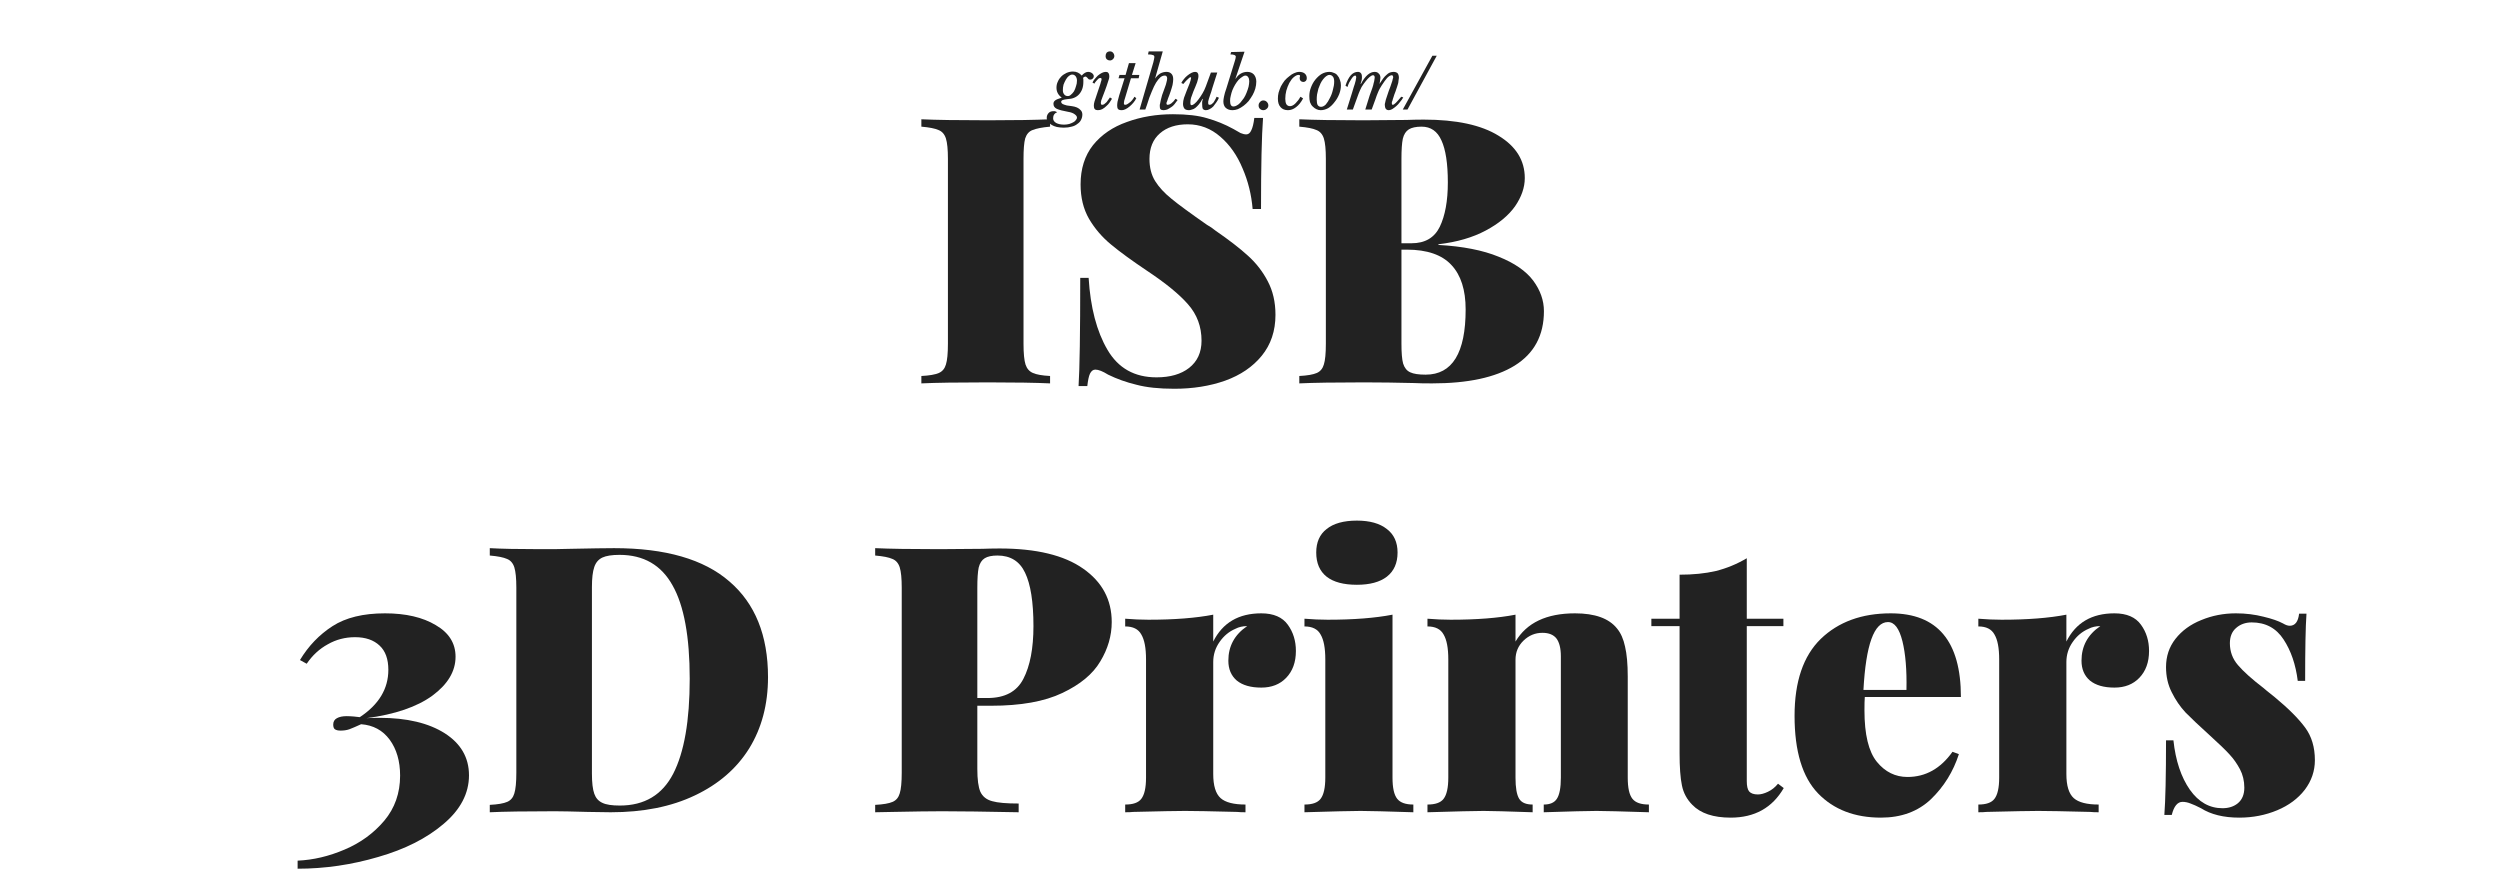
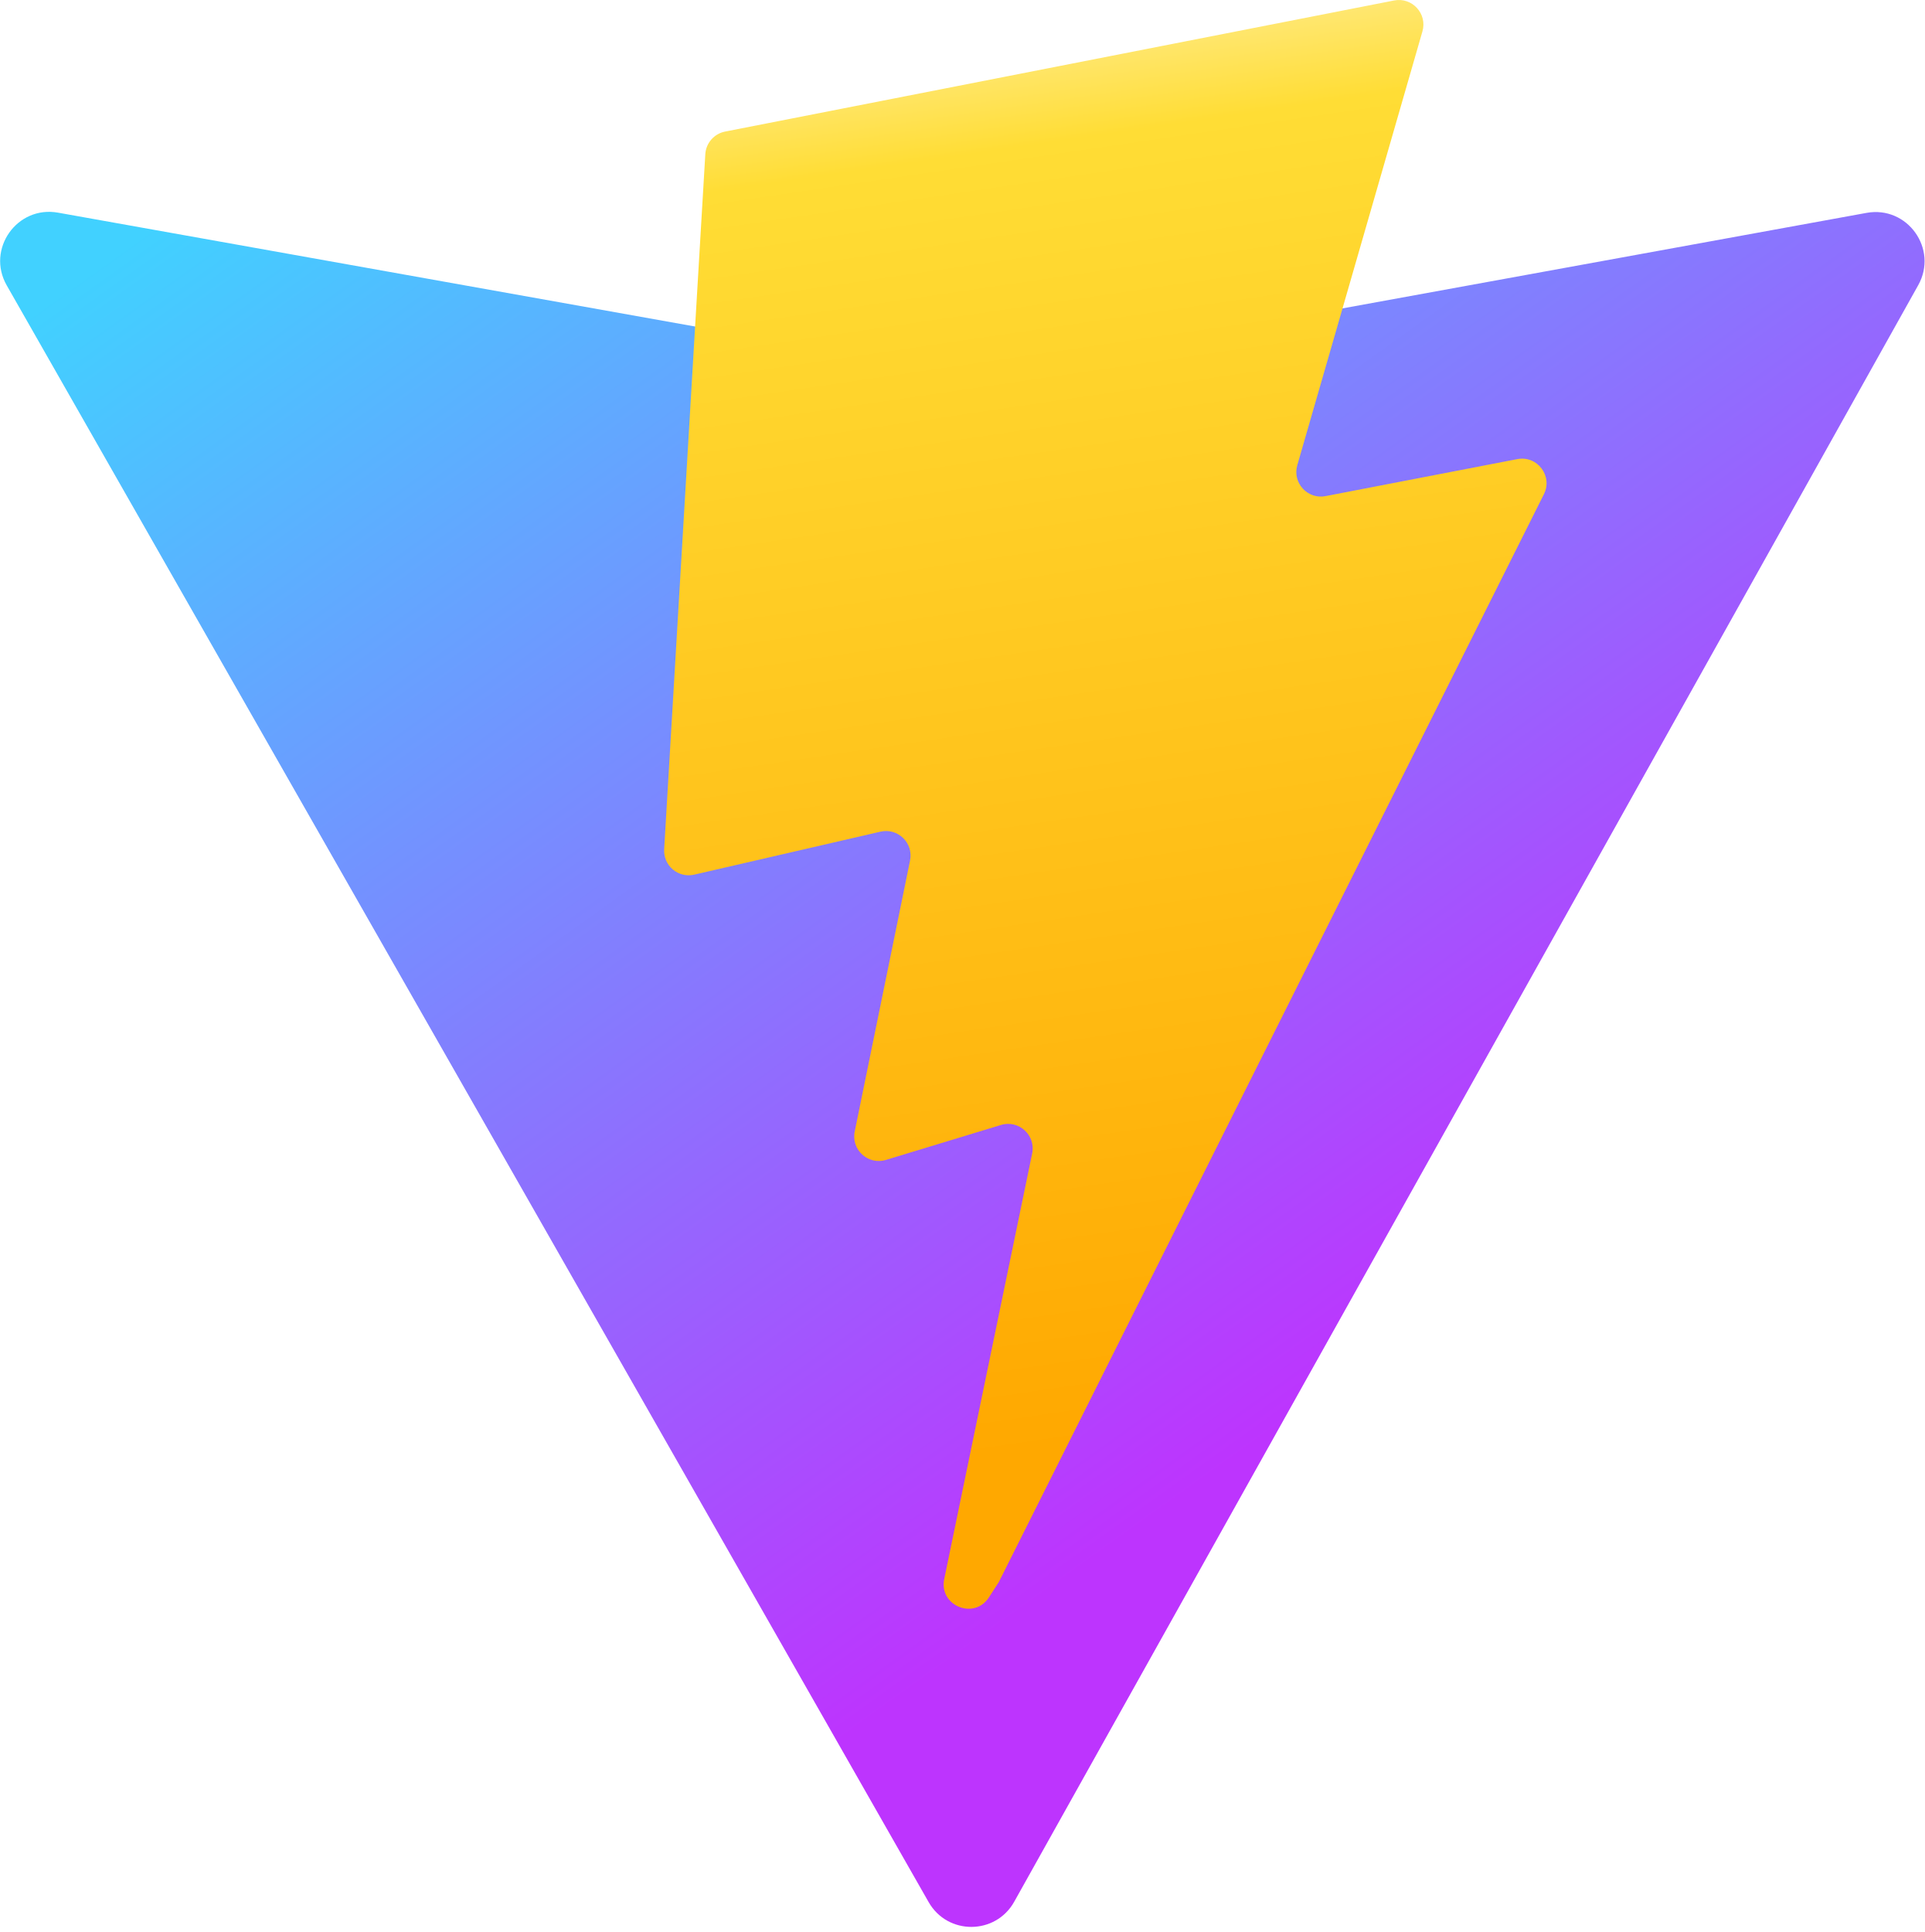
- <svg xmlns="http://www.w3.org/2000/svg" width="155" zoomAndPan="magnify" viewBox="0 0 116.25 41.25" height="55" preserveAspectRatio="xMidYMid meet" version="1.0">
+ <svg xmlns="http://www.w3.org/2000/svg" aria-hidden="true" role="img" class="iconify iconify--logos" width="31.88" height="32" preserveAspectRatio="xMidYMid meet" viewBox="0 0 256 257">
  <defs>
-     <g />
-     <clipPath id="2d40f08a6b">
-       <path d="M 13 28 L 22 28 L 22 40.512 L 13 40.512 Z M 13 28 " clip-rule="nonzero" />
-     </clipPath>
+     <linearGradient id="IconifyId1813088fe1fbc01fb466" x1="-.828%" x2="57.636%" y1="7.652%" y2="78.411%">
+       <stop offset="0%" stop-color="#41D1FF" />
+       <stop offset="100%" stop-color="#BD34FE" />
+     </linearGradient>
+     <linearGradient id="IconifyId1813088fe1fbc01fb467" x1="43.376%" x2="50.316%" y1="2.242%" y2="89.03%">
+       <stop offset="0%" stop-color="#FFEA83" />
+       <stop offset="8.333%" stop-color="#FFDD35" />
+       <stop offset="100%" stop-color="#FFA800" />
+     </linearGradient>
  </defs>
-   <g fill="#222222" fill-opacity="1">
-     <g transform="translate(42.3594, 17.82741)">
-       <g>
-         <path d="M 6.469 -11.938 C 6.102 -11.906 5.832 -11.852 5.656 -11.781 C 5.488 -11.719 5.375 -11.586 5.312 -11.391 C 5.258 -11.191 5.234 -10.875 5.234 -10.438 L 5.234 -1.844 C 5.234 -1.395 5.266 -1.07 5.328 -0.875 C 5.391 -0.688 5.504 -0.555 5.672 -0.484 C 5.836 -0.41 6.102 -0.363 6.469 -0.344 L 6.469 0 C 5.801 -0.031 4.836 -0.047 3.578 -0.047 C 2.172 -0.047 1.141 -0.031 0.484 0 L 0.484 -0.344 C 0.859 -0.363 1.129 -0.41 1.297 -0.484 C 1.461 -0.555 1.57 -0.688 1.625 -0.875 C 1.688 -1.07 1.719 -1.395 1.719 -1.844 L 1.719 -10.438 C 1.719 -10.875 1.688 -11.191 1.625 -11.391 C 1.562 -11.586 1.445 -11.719 1.281 -11.781 C 1.125 -11.852 0.859 -11.906 0.484 -11.938 L 0.484 -12.281 C 1.141 -12.25 2.172 -12.234 3.578 -12.234 C 4.828 -12.234 5.789 -12.25 6.469 -12.281 Z M 6.469 -11.938 " />
-       </g>
-     </g>
-   </g>
-   <g fill="#222222" fill-opacity="1">
-     <g transform="translate(49.30931, 17.82741)">
-       <g>
-         <path d="M 5.234 -12.516 C 5.891 -12.516 6.422 -12.453 6.828 -12.328 C 7.242 -12.211 7.648 -12.047 8.047 -11.828 C 8.172 -11.754 8.281 -11.691 8.375 -11.641 C 8.477 -11.598 8.566 -11.578 8.641 -11.578 C 8.742 -11.578 8.82 -11.641 8.875 -11.766 C 8.938 -11.891 8.984 -12.082 9.016 -12.344 L 9.422 -12.344 C 9.359 -11.508 9.328 -10.098 9.328 -8.109 L 8.938 -8.109 C 8.883 -8.773 8.727 -9.406 8.469 -10 C 8.219 -10.602 7.875 -11.094 7.438 -11.469 C 7 -11.852 6.492 -12.047 5.922 -12.047 C 5.379 -12.047 4.945 -11.906 4.625 -11.625 C 4.301 -11.344 4.141 -10.945 4.141 -10.438 C 4.141 -10.039 4.227 -9.695 4.406 -9.406 C 4.582 -9.125 4.836 -8.848 5.172 -8.578 C 5.504 -8.305 6.051 -7.906 6.812 -7.375 C 6.883 -7.332 6.953 -7.289 7.016 -7.25 C 7.078 -7.207 7.141 -7.16 7.203 -7.109 C 7.836 -6.672 8.344 -6.281 8.719 -5.938 C 9.102 -5.594 9.41 -5.195 9.641 -4.75 C 9.879 -4.301 10 -3.781 10 -3.188 C 10 -2.438 9.785 -1.801 9.359 -1.281 C 8.941 -0.77 8.375 -0.383 7.656 -0.125 C 6.945 0.125 6.16 0.25 5.297 0.25 C 4.586 0.25 4 0.188 3.531 0.062 C 3.062 -0.051 2.625 -0.207 2.219 -0.406 C 1.969 -0.562 1.77 -0.641 1.625 -0.641 C 1.52 -0.641 1.438 -0.578 1.375 -0.453 C 1.32 -0.336 1.281 -0.145 1.25 0.125 L 0.844 0.125 C 0.895 -0.664 0.922 -2.344 0.922 -4.906 L 1.312 -4.906 C 1.395 -3.531 1.688 -2.414 2.188 -1.562 C 2.688 -0.707 3.445 -0.281 4.469 -0.281 C 5.102 -0.281 5.609 -0.426 5.984 -0.719 C 6.367 -1.02 6.562 -1.441 6.562 -1.984 C 6.562 -2.641 6.352 -3.203 5.938 -3.672 C 5.531 -4.141 4.895 -4.66 4.031 -5.234 C 3.332 -5.703 2.773 -6.109 2.359 -6.453 C 1.941 -6.797 1.598 -7.195 1.328 -7.656 C 1.066 -8.113 0.938 -8.645 0.938 -9.25 C 0.938 -9.977 1.129 -10.586 1.516 -11.078 C 1.91 -11.566 2.438 -11.926 3.094 -12.156 C 3.75 -12.395 4.461 -12.516 5.234 -12.516 Z M 5.234 -12.516 " />
-       </g>
-     </g>
-   </g>
-   <g fill="#222222" fill-opacity="1">
-     <g transform="translate(59.93348, 17.82741)">
-       <g>
-         <path d="M 6.953 -6.438 C 8.086 -6.375 9.02 -6.191 9.75 -5.891 C 10.488 -5.598 11.023 -5.227 11.359 -4.781 C 11.691 -4.332 11.859 -3.859 11.859 -3.359 C 11.859 -2.234 11.406 -1.391 10.5 -0.828 C 9.602 -0.273 8.32 0 6.656 0 C 6.32 0 6.039 -0.004 5.812 -0.016 C 5.02 -0.035 4.25 -0.047 3.5 -0.047 C 2.145 -0.047 1.141 -0.031 0.484 0 L 0.484 -0.344 C 0.859 -0.363 1.129 -0.41 1.297 -0.484 C 1.461 -0.555 1.57 -0.688 1.625 -0.875 C 1.688 -1.07 1.719 -1.395 1.719 -1.844 L 1.719 -10.438 C 1.719 -10.875 1.688 -11.191 1.625 -11.391 C 1.562 -11.586 1.445 -11.719 1.281 -11.781 C 1.125 -11.852 0.859 -11.906 0.484 -11.938 L 0.484 -12.281 C 1.141 -12.25 2.133 -12.234 3.469 -12.234 L 5.469 -12.25 C 5.695 -12.258 5.961 -12.266 6.266 -12.266 C 7.785 -12.266 8.945 -12.016 9.75 -11.516 C 10.562 -11.023 10.969 -10.367 10.969 -9.547 C 10.969 -9.109 10.816 -8.672 10.516 -8.234 C 10.211 -7.805 9.758 -7.43 9.156 -7.109 C 8.551 -6.785 7.816 -6.57 6.953 -6.469 Z M 6.172 -11.938 C 5.91 -11.938 5.711 -11.895 5.578 -11.812 C 5.441 -11.727 5.348 -11.582 5.297 -11.375 C 5.254 -11.164 5.234 -10.852 5.234 -10.438 L 5.234 -6.516 L 5.703 -6.516 C 6.328 -6.516 6.766 -6.77 7.016 -7.281 C 7.266 -7.801 7.391 -8.488 7.391 -9.344 C 7.391 -10.227 7.289 -10.879 7.094 -11.297 C 6.906 -11.723 6.598 -11.938 6.172 -11.938 Z M 6.359 -0.406 C 7.598 -0.406 8.219 -1.414 8.219 -3.438 C 8.219 -4.344 8 -5.031 7.562 -5.5 C 7.125 -5.977 6.43 -6.219 5.484 -6.219 L 5.234 -6.219 L 5.234 -1.844 C 5.234 -1.426 5.258 -1.117 5.312 -0.922 C 5.375 -0.723 5.484 -0.586 5.641 -0.516 C 5.797 -0.441 6.035 -0.406 6.359 -0.406 Z M 6.359 -0.406 " />
-       </g>
-     </g>
-   </g>
-   <g clip-path="url(#2d40f08a6b)">
-     <g fill="#222222" fill-opacity="1">
-       <g transform="translate(13.41711, 37.77011)">
-         <g>
-           <path d="M 4.484 -9.25 C 5.453 -9.25 6.238 -9.066 6.844 -8.703 C 7.457 -8.348 7.766 -7.859 7.766 -7.234 C 7.766 -6.555 7.406 -5.953 6.688 -5.422 C 5.969 -4.898 4.945 -4.551 3.625 -4.375 C 3.758 -4.383 3.961 -4.391 4.234 -4.391 C 5.504 -4.391 6.516 -4.148 7.266 -3.672 C 8.016 -3.191 8.391 -2.539 8.391 -1.719 C 8.391 -0.875 7.992 -0.117 7.203 0.547 C 6.422 1.211 5.41 1.723 4.172 2.078 C 2.941 2.441 1.691 2.625 0.422 2.625 L 0.422 2.25 C 1.148 2.219 1.879 2.047 2.609 1.734 C 3.348 1.422 3.961 0.973 4.453 0.391 C 4.941 -0.191 5.188 -0.891 5.188 -1.703 C 5.188 -2.379 5.023 -2.938 4.703 -3.375 C 4.379 -3.812 3.938 -4.051 3.375 -4.094 C 3.145 -3.988 2.961 -3.91 2.828 -3.859 C 2.703 -3.816 2.566 -3.797 2.422 -3.797 C 2.305 -3.797 2.219 -3.816 2.156 -3.859 C 2.102 -3.898 2.078 -3.973 2.078 -4.078 C 2.078 -4.211 2.133 -4.312 2.25 -4.375 C 2.363 -4.438 2.516 -4.469 2.703 -4.469 C 2.816 -4.469 2.926 -4.461 3.031 -4.453 C 3.133 -4.441 3.227 -4.43 3.312 -4.422 C 4.195 -5.004 4.641 -5.738 4.641 -6.625 C 4.641 -7.125 4.504 -7.5 4.234 -7.75 C 3.961 -8.008 3.582 -8.141 3.094 -8.141 C 2.633 -8.141 2.211 -8.031 1.828 -7.812 C 1.441 -7.602 1.113 -7.301 0.844 -6.906 L 0.531 -7.078 C 0.926 -7.734 1.43 -8.258 2.047 -8.656 C 2.66 -9.051 3.473 -9.25 4.484 -9.25 Z M 4.484 -9.25 " />
-         </g>
-       </g>
-     </g>
-   </g>
-   <g fill="#222222" fill-opacity="1">
-     <g transform="translate(22.2908, 37.77011)">
-       <g>
-         <path d="M 6.266 -12.281 C 8.648 -12.281 10.438 -11.766 11.625 -10.734 C 12.82 -9.711 13.422 -8.227 13.422 -6.281 C 13.422 -5.02 13.129 -3.914 12.547 -2.969 C 11.961 -2.031 11.117 -1.301 10.016 -0.781 C 8.922 -0.258 7.617 0 6.109 0 L 5.031 -0.016 C 4.332 -0.035 3.82 -0.047 3.5 -0.047 C 2.145 -0.047 1.141 -0.031 0.484 0 L 0.484 -0.344 C 0.859 -0.363 1.129 -0.41 1.297 -0.484 C 1.461 -0.555 1.57 -0.688 1.625 -0.875 C 1.688 -1.07 1.719 -1.395 1.719 -1.844 L 1.719 -10.438 C 1.719 -10.875 1.688 -11.191 1.625 -11.391 C 1.562 -11.586 1.445 -11.719 1.281 -11.781 C 1.125 -11.852 0.859 -11.906 0.484 -11.938 L 0.484 -12.281 C 1.016 -12.25 1.801 -12.234 2.844 -12.234 L 3.469 -12.234 L 4.234 -12.25 C 5.203 -12.27 5.879 -12.281 6.266 -12.281 Z M 6.516 -11.969 C 6.16 -11.969 5.895 -11.926 5.719 -11.844 C 5.539 -11.758 5.414 -11.613 5.344 -11.406 C 5.27 -11.195 5.234 -10.883 5.234 -10.469 L 5.234 -1.797 C 5.234 -1.379 5.27 -1.066 5.344 -0.859 C 5.414 -0.66 5.539 -0.52 5.719 -0.438 C 5.895 -0.352 6.164 -0.312 6.531 -0.312 C 7.676 -0.312 8.504 -0.805 9.016 -1.797 C 9.523 -2.785 9.781 -4.254 9.781 -6.203 C 9.781 -8.16 9.516 -9.609 8.984 -10.547 C 8.461 -11.492 7.641 -11.969 6.516 -11.969 Z M 6.516 -11.969 " />
-       </g>
-     </g>
-   </g>
-   <g fill="#222222" fill-opacity="1">
-     <g transform="translate(36.34661, 37.77011)">
-       <g />
-     </g>
-   </g>
-   <g fill="#222222" fill-opacity="1">
-     <g transform="translate(40.21151, 37.77011)">
-       <g>
-         <path d="M 5.234 -4.953 L 5.234 -2.016 C 5.234 -1.523 5.281 -1.172 5.375 -0.953 C 5.477 -0.734 5.66 -0.586 5.922 -0.516 C 6.18 -0.441 6.594 -0.406 7.156 -0.406 L 7.156 0 C 5.602 -0.031 4.414 -0.047 3.594 -0.047 C 3.051 -0.047 2.289 -0.035 1.312 -0.016 L 0.484 0 L 0.484 -0.344 C 0.859 -0.363 1.129 -0.41 1.297 -0.484 C 1.461 -0.555 1.57 -0.688 1.625 -0.875 C 1.688 -1.07 1.719 -1.395 1.719 -1.844 L 1.719 -10.438 C 1.719 -10.875 1.688 -11.191 1.625 -11.391 C 1.562 -11.586 1.445 -11.719 1.281 -11.781 C 1.125 -11.852 0.859 -11.906 0.484 -11.938 L 0.484 -12.281 C 1.141 -12.25 2.133 -12.234 3.469 -12.234 L 5.469 -12.25 C 5.695 -12.258 5.961 -12.266 6.266 -12.266 C 7.973 -12.266 9.27 -11.953 10.156 -11.328 C 11.039 -10.711 11.484 -9.883 11.484 -8.844 C 11.484 -8.207 11.305 -7.598 10.953 -7.016 C 10.609 -6.43 10.02 -5.941 9.188 -5.547 C 8.352 -5.148 7.25 -4.953 5.875 -4.953 Z M 6.172 -11.938 C 5.91 -11.938 5.711 -11.895 5.578 -11.812 C 5.441 -11.727 5.348 -11.582 5.297 -11.375 C 5.254 -11.164 5.234 -10.852 5.234 -10.438 L 5.234 -5.312 L 5.703 -5.312 C 6.516 -5.312 7.07 -5.609 7.375 -6.203 C 7.688 -6.805 7.844 -7.625 7.844 -8.656 C 7.844 -9.781 7.711 -10.609 7.453 -11.141 C 7.203 -11.672 6.773 -11.938 6.172 -11.938 Z M 6.172 -11.938 " />
-       </g>
-     </g>
-   </g>
-   <g fill="#222222" fill-opacity="1">
-     <g transform="translate(51.96223, 37.77011)">
-       <g>
-         <path d="M 6.688 -9.25 C 7.258 -9.25 7.672 -9.07 7.922 -8.719 C 8.172 -8.375 8.297 -7.969 8.297 -7.5 C 8.297 -6.977 8.145 -6.562 7.844 -6.25 C 7.551 -5.945 7.164 -5.797 6.688 -5.797 C 6.195 -5.797 5.816 -5.906 5.547 -6.125 C 5.285 -6.352 5.156 -6.66 5.156 -7.047 C 5.156 -7.723 5.445 -8.258 6.031 -8.656 C 5.82 -8.656 5.641 -8.613 5.484 -8.531 C 5.191 -8.406 4.945 -8.203 4.75 -7.922 C 4.551 -7.641 4.453 -7.328 4.453 -6.984 L 4.453 -1.781 C 4.453 -1.238 4.566 -0.863 4.797 -0.656 C 5.023 -0.457 5.41 -0.359 5.953 -0.359 L 5.953 0 C 5.797 0 5.664 -0.004 5.562 -0.016 C 4.352 -0.047 3.547 -0.062 3.141 -0.062 C 2.785 -0.062 1.984 -0.047 0.734 -0.016 C 0.641 -0.004 0.516 0 0.359 0 L 0.359 -0.359 C 0.723 -0.359 0.973 -0.445 1.109 -0.625 C 1.254 -0.812 1.328 -1.141 1.328 -1.609 L 1.328 -7.109 C 1.328 -7.641 1.254 -8.023 1.109 -8.266 C 0.973 -8.516 0.723 -8.641 0.359 -8.641 L 0.359 -9 C 0.734 -8.969 1.094 -8.953 1.438 -8.953 C 2.645 -8.953 3.648 -9.031 4.453 -9.188 L 4.453 -7.938 C 4.891 -8.812 5.633 -9.25 6.688 -9.25 Z M 6.688 -9.25 " />
-       </g>
-     </g>
-   </g>
-   <g fill="#222222" fill-opacity="1">
-     <g transform="translate(60.29866, 37.77011)">
-       <g>
-         <path d="M 2.797 -13.562 C 3.398 -13.562 3.863 -13.43 4.188 -13.172 C 4.52 -12.922 4.688 -12.555 4.688 -12.078 C 4.688 -11.586 4.52 -11.211 4.188 -10.953 C 3.863 -10.703 3.398 -10.578 2.797 -10.578 C 2.18 -10.578 1.711 -10.703 1.391 -10.953 C 1.066 -11.211 0.906 -11.586 0.906 -12.078 C 0.906 -12.555 1.066 -12.922 1.391 -13.172 C 1.711 -13.43 2.18 -13.562 2.797 -13.562 Z M 4.453 -1.609 C 4.453 -1.141 4.523 -0.812 4.672 -0.625 C 4.816 -0.445 5.066 -0.359 5.422 -0.359 L 5.422 0 C 4.18 -0.039 3.363 -0.062 2.969 -0.062 C 2.57 -0.062 1.703 -0.039 0.359 0 L 0.359 -0.359 C 0.723 -0.359 0.973 -0.445 1.109 -0.625 C 1.254 -0.812 1.328 -1.141 1.328 -1.609 L 1.328 -7.109 C 1.328 -7.641 1.254 -8.023 1.109 -8.266 C 0.973 -8.516 0.723 -8.641 0.359 -8.641 L 0.359 -9 C 0.734 -8.969 1.094 -8.953 1.438 -8.953 C 2.645 -8.953 3.648 -9.031 4.453 -9.188 Z M 4.453 -1.609 " />
-       </g>
-     </g>
-   </g>
-   <g fill="#222222" fill-opacity="1">
-     <g transform="translate(66.01803, 37.77011)">
-       <g>
-         <path d="M 7.219 -9.25 C 8.145 -9.25 8.797 -9.016 9.172 -8.547 C 9.348 -8.336 9.473 -8.055 9.547 -7.703 C 9.629 -7.359 9.672 -6.895 9.672 -6.312 L 9.672 -1.609 C 9.672 -1.141 9.742 -0.812 9.891 -0.625 C 10.035 -0.445 10.289 -0.359 10.656 -0.359 L 10.656 0 C 9.406 -0.039 8.594 -0.062 8.219 -0.062 C 7.82 -0.062 7.004 -0.039 5.766 0 L 5.766 -0.359 C 6.055 -0.359 6.258 -0.445 6.375 -0.625 C 6.5 -0.812 6.562 -1.141 6.562 -1.609 L 6.562 -7.25 C 6.562 -7.625 6.492 -7.898 6.359 -8.078 C 6.223 -8.254 6.004 -8.344 5.703 -8.344 C 5.367 -8.344 5.078 -8.223 4.828 -7.984 C 4.578 -7.742 4.453 -7.445 4.453 -7.094 L 4.453 -1.609 C 4.453 -1.141 4.508 -0.812 4.625 -0.625 C 4.738 -0.445 4.945 -0.359 5.25 -0.359 L 5.25 0 C 4.094 -0.039 3.332 -0.062 2.969 -0.062 C 2.57 -0.062 1.703 -0.039 0.359 0 L 0.359 -0.359 C 0.723 -0.359 0.973 -0.445 1.109 -0.625 C 1.254 -0.812 1.328 -1.141 1.328 -1.609 L 1.328 -7.109 C 1.328 -7.641 1.254 -8.023 1.109 -8.266 C 0.973 -8.516 0.723 -8.641 0.359 -8.641 L 0.359 -9 C 0.734 -8.969 1.094 -8.953 1.438 -8.953 C 2.645 -8.953 3.648 -9.031 4.453 -9.188 L 4.453 -7.938 C 4.973 -8.812 5.895 -9.25 7.219 -9.25 Z M 7.219 -9.25 " />
-       </g>
-     </g>
-   </g>
-   <g fill="#222222" fill-opacity="1">
-     <g transform="translate(76.85018, 37.77011)">
-       <g>
-         <path d="M 4.375 -9 L 6.078 -9 L 6.078 -8.656 L 4.375 -8.656 L 4.375 -1.453 C 4.375 -1.223 4.41 -1.062 4.484 -0.969 C 4.566 -0.875 4.703 -0.828 4.891 -0.828 C 5.023 -0.828 5.18 -0.867 5.359 -0.953 C 5.535 -1.035 5.691 -1.16 5.828 -1.328 L 6.094 -1.125 C 5.562 -0.207 4.738 0.25 3.625 0.25 C 2.82 0.25 2.227 0.051 1.844 -0.344 C 1.594 -0.594 1.43 -0.895 1.359 -1.25 C 1.285 -1.602 1.25 -2.102 1.25 -2.75 L 1.25 -8.656 L -0.062 -8.656 L -0.062 -9 L 1.25 -9 L 1.25 -11.047 C 1.875 -11.047 2.438 -11.102 2.938 -11.219 C 3.438 -11.344 3.914 -11.539 4.375 -11.812 Z M 4.375 -9 " />
-       </g>
-     </g>
-   </g>
-   <g fill="#222222" fill-opacity="1">
-     <g transform="translate(82.91617, 37.77011)">
-       <g>
-         <path d="M 5.781 -1.641 C 6.625 -1.641 7.32 -2.031 7.875 -2.812 L 8.172 -2.703 C 7.91 -1.891 7.477 -1.191 6.875 -0.609 C 6.27 -0.035 5.492 0.25 4.547 0.25 C 3.328 0.25 2.352 -0.125 1.625 -0.875 C 0.895 -1.633 0.531 -2.836 0.531 -4.484 C 0.531 -6.078 0.938 -7.27 1.75 -8.062 C 2.57 -8.852 3.656 -9.25 5 -9.25 C 7.176 -9.25 8.266 -7.953 8.266 -5.359 L 3.797 -5.359 C 3.785 -5.223 3.781 -5.016 3.781 -4.734 C 3.781 -3.617 3.973 -2.82 4.359 -2.344 C 4.742 -1.875 5.219 -1.641 5.781 -1.641 Z M 4.875 -8.844 C 4.227 -8.844 3.848 -7.789 3.734 -5.688 L 5.734 -5.688 C 5.754 -6.613 5.691 -7.367 5.547 -7.953 C 5.398 -8.547 5.176 -8.844 4.875 -8.844 Z M 4.875 -8.844 " />
-       </g>
-     </g>
-   </g>
-   <g fill="#222222" fill-opacity="1">
-     <g transform="translate(91.63388, 37.77011)">
-       <g>
-         <path d="M 6.688 -9.25 C 7.258 -9.25 7.672 -9.07 7.922 -8.719 C 8.172 -8.375 8.297 -7.969 8.297 -7.5 C 8.297 -6.977 8.145 -6.562 7.844 -6.25 C 7.551 -5.945 7.164 -5.797 6.688 -5.797 C 6.195 -5.797 5.816 -5.906 5.547 -6.125 C 5.285 -6.352 5.156 -6.66 5.156 -7.047 C 5.156 -7.723 5.445 -8.258 6.031 -8.656 C 5.82 -8.656 5.641 -8.613 5.484 -8.531 C 5.191 -8.406 4.945 -8.203 4.75 -7.922 C 4.551 -7.641 4.453 -7.328 4.453 -6.984 L 4.453 -1.781 C 4.453 -1.238 4.566 -0.863 4.797 -0.656 C 5.023 -0.457 5.41 -0.359 5.953 -0.359 L 5.953 0 C 5.797 0 5.664 -0.004 5.562 -0.016 C 4.352 -0.047 3.547 -0.062 3.141 -0.062 C 2.785 -0.062 1.984 -0.047 0.734 -0.016 C 0.641 -0.004 0.516 0 0.359 0 L 0.359 -0.359 C 0.723 -0.359 0.973 -0.445 1.109 -0.625 C 1.254 -0.812 1.328 -1.141 1.328 -1.609 L 1.328 -7.109 C 1.328 -7.641 1.254 -8.023 1.109 -8.266 C 0.973 -8.516 0.723 -8.641 0.359 -8.641 L 0.359 -9 C 0.734 -8.969 1.094 -8.953 1.438 -8.953 C 2.645 -8.953 3.648 -9.031 4.453 -9.188 L 4.453 -7.938 C 4.891 -8.812 5.633 -9.25 6.688 -9.25 Z M 6.688 -9.25 " />
-       </g>
-     </g>
-   </g>
-   <g fill="#222222" fill-opacity="1">
-     <g transform="translate(99.97031, 37.77011)">
-       <g>
-         <path d="M 4 -9.25 C 4.457 -9.25 4.883 -9.195 5.281 -9.094 C 5.676 -9 5.977 -8.895 6.188 -8.781 C 6.312 -8.707 6.414 -8.672 6.5 -8.672 C 6.75 -8.672 6.895 -8.859 6.938 -9.234 L 7.281 -9.234 C 7.238 -8.629 7.219 -7.586 7.219 -6.109 L 6.875 -6.109 C 6.781 -6.867 6.562 -7.508 6.219 -8.031 C 5.875 -8.562 5.379 -8.828 4.734 -8.828 C 4.441 -8.828 4.195 -8.738 4 -8.562 C 3.812 -8.395 3.719 -8.16 3.719 -7.859 C 3.719 -7.473 3.844 -7.133 4.094 -6.844 C 4.344 -6.551 4.742 -6.191 5.297 -5.766 C 5.316 -5.742 5.484 -5.609 5.797 -5.359 C 6.441 -4.828 6.914 -4.352 7.219 -3.938 C 7.52 -3.531 7.672 -3.023 7.672 -2.422 C 7.672 -1.922 7.516 -1.461 7.203 -1.047 C 6.891 -0.641 6.461 -0.32 5.922 -0.094 C 5.379 0.133 4.789 0.25 4.156 0.25 C 3.426 0.25 2.832 0.102 2.375 -0.188 C 2.176 -0.289 2.016 -0.363 1.891 -0.406 C 1.766 -0.457 1.641 -0.484 1.516 -0.484 C 1.285 -0.484 1.117 -0.281 1.016 0.125 L 0.672 0.125 C 0.723 -0.539 0.75 -1.695 0.75 -3.344 L 1.094 -3.344 C 1.195 -2.395 1.453 -1.629 1.859 -1.047 C 2.266 -0.473 2.77 -0.188 3.375 -0.188 C 3.664 -0.188 3.906 -0.266 4.094 -0.422 C 4.289 -0.586 4.391 -0.828 4.391 -1.141 C 4.391 -1.461 4.32 -1.75 4.188 -2 C 4.051 -2.258 3.891 -2.488 3.703 -2.688 C 3.516 -2.895 3.207 -3.191 2.781 -3.578 C 2.289 -4.023 1.914 -4.379 1.656 -4.641 C 1.406 -4.91 1.191 -5.223 1.016 -5.578 C 0.836 -5.93 0.75 -6.32 0.75 -6.75 C 0.75 -7.25 0.895 -7.688 1.188 -8.062 C 1.488 -8.445 1.891 -8.738 2.391 -8.938 C 2.891 -9.145 3.426 -9.25 4 -9.25 Z M 4 -9.25 " />
-       </g>
-     </g>
-   </g>
-   <g fill="#222222" fill-opacity="1">
-     <g transform="translate(48.92312, 5.092278)">
-       <g>
-         <path d="M 1.406 0.234 C 1.406 0.328 1.383 0.41 1.344 0.484 C 1.312 0.555 1.254 0.617 1.172 0.672 C 1.098 0.734 1.008 0.773 0.906 0.797 C 0.801 0.828 0.68 0.844 0.547 0.844 C 0.43 0.844 0.32 0.832 0.219 0.812 C 0.125 0.789 0.047 0.758 -0.016 0.719 C -0.086 0.676 -0.145 0.625 -0.188 0.562 C -0.227 0.508 -0.25 0.453 -0.25 0.391 C -0.25 0.297 -0.219 0.219 -0.156 0.156 C -0.102 0.102 -0.031 0.078 0.062 0.078 C 0.082 0.078 0.102 0.078 0.125 0.078 C 0.156 0.086 0.191 0.102 0.234 0.125 C 0.109 0.176 0.047 0.27 0.047 0.406 C 0.047 0.5 0.094 0.57 0.188 0.625 C 0.281 0.676 0.406 0.703 0.562 0.703 C 0.645 0.703 0.723 0.691 0.797 0.672 C 0.867 0.648 0.93 0.625 0.984 0.594 C 1.047 0.562 1.086 0.523 1.109 0.484 C 1.141 0.453 1.156 0.414 1.156 0.375 C 1.156 0.32 1.117 0.27 1.047 0.219 C 0.973 0.164 0.875 0.129 0.75 0.109 C 0.508 0.066 0.332 0.02 0.219 -0.031 C 0.113 -0.082 0.062 -0.16 0.062 -0.266 C 0.062 -0.328 0.086 -0.379 0.141 -0.422 C 0.191 -0.461 0.289 -0.504 0.438 -0.547 L 0.438 -0.562 C 0.281 -0.676 0.203 -0.828 0.203 -1.016 C 0.203 -1.117 0.223 -1.211 0.266 -1.297 C 0.305 -1.391 0.359 -1.469 0.422 -1.531 C 0.492 -1.602 0.578 -1.66 0.672 -1.703 C 0.766 -1.742 0.863 -1.766 0.969 -1.766 C 1.133 -1.766 1.27 -1.703 1.375 -1.578 C 1.477 -1.691 1.578 -1.75 1.672 -1.75 C 1.742 -1.75 1.805 -1.727 1.859 -1.688 C 1.91 -1.645 1.938 -1.598 1.938 -1.547 C 1.938 -1.504 1.922 -1.469 1.891 -1.438 C 1.859 -1.406 1.82 -1.391 1.781 -1.391 C 1.75 -1.391 1.723 -1.395 1.703 -1.406 C 1.68 -1.426 1.664 -1.441 1.656 -1.453 C 1.645 -1.473 1.629 -1.488 1.609 -1.5 C 1.598 -1.52 1.578 -1.531 1.547 -1.531 C 1.523 -1.531 1.508 -1.523 1.5 -1.516 C 1.488 -1.516 1.469 -1.5 1.438 -1.469 C 1.445 -1.445 1.453 -1.422 1.453 -1.391 C 1.453 -1.359 1.453 -1.32 1.453 -1.281 C 1.453 -1.039 1.383 -0.848 1.25 -0.703 C 1.125 -0.566 0.945 -0.492 0.719 -0.484 C 0.613 -0.473 0.535 -0.457 0.484 -0.438 C 0.441 -0.414 0.422 -0.391 0.422 -0.359 C 0.422 -0.316 0.445 -0.281 0.5 -0.25 C 0.551 -0.227 0.613 -0.207 0.688 -0.188 C 0.758 -0.176 0.836 -0.164 0.922 -0.156 C 1.004 -0.145 1.082 -0.125 1.156 -0.094 C 1.227 -0.062 1.285 -0.02 1.328 0.031 C 1.379 0.082 1.406 0.148 1.406 0.234 Z M 0.734 -0.625 C 0.785 -0.625 0.832 -0.645 0.875 -0.688 C 0.926 -0.727 0.973 -0.781 1.016 -0.844 C 1.055 -0.914 1.086 -0.992 1.109 -1.078 C 1.141 -1.16 1.156 -1.25 1.156 -1.344 C 1.156 -1.426 1.133 -1.492 1.094 -1.547 C 1.051 -1.598 1 -1.625 0.938 -1.625 C 0.883 -1.625 0.832 -1.602 0.781 -1.562 C 0.727 -1.52 0.68 -1.461 0.641 -1.391 C 0.598 -1.316 0.562 -1.238 0.531 -1.156 C 0.508 -1.07 0.5 -0.984 0.5 -0.891 C 0.5 -0.816 0.52 -0.754 0.562 -0.703 C 0.602 -0.648 0.66 -0.625 0.734 -0.625 Z M 0.734 -0.625 " />
-       </g>
-     </g>
-   </g>
-   <g fill="#222222" fill-opacity="1">
-     <g transform="translate(50.70726, 5.092278)">
-       <g>
-         <path d="M 0.422 -1.078 C 0.453 -1.16 0.473 -1.227 0.484 -1.281 C 0.504 -1.332 0.516 -1.375 0.516 -1.406 C 0.516 -1.438 0.508 -1.453 0.5 -1.453 C 0.488 -1.461 0.477 -1.469 0.469 -1.469 C 0.438 -1.469 0.406 -1.457 0.375 -1.438 C 0.352 -1.414 0.328 -1.391 0.297 -1.359 C 0.273 -1.328 0.25 -1.297 0.219 -1.266 C 0.195 -1.234 0.188 -1.211 0.188 -1.203 L 0.094 -1.25 C 0.113 -1.301 0.145 -1.352 0.188 -1.406 C 0.238 -1.469 0.289 -1.523 0.344 -1.578 C 0.406 -1.629 0.469 -1.672 0.531 -1.703 C 0.594 -1.734 0.656 -1.75 0.719 -1.75 C 0.77 -1.75 0.805 -1.734 0.828 -1.703 C 0.859 -1.672 0.875 -1.613 0.875 -1.531 C 0.875 -1.469 0.852 -1.383 0.812 -1.281 C 0.781 -1.176 0.734 -1.039 0.672 -0.875 L 0.547 -0.547 C 0.547 -0.535 0.539 -0.52 0.531 -0.5 C 0.52 -0.477 0.508 -0.453 0.5 -0.422 C 0.5 -0.398 0.492 -0.375 0.484 -0.344 C 0.484 -0.32 0.484 -0.305 0.484 -0.297 C 0.484 -0.273 0.488 -0.254 0.5 -0.234 C 0.508 -0.223 0.523 -0.219 0.547 -0.219 C 0.578 -0.219 0.609 -0.227 0.641 -0.25 C 0.68 -0.281 0.719 -0.312 0.75 -0.344 C 0.781 -0.383 0.805 -0.422 0.828 -0.453 C 0.859 -0.492 0.883 -0.531 0.906 -0.562 L 1 -0.5 C 0.969 -0.445 0.93 -0.391 0.891 -0.328 C 0.848 -0.266 0.797 -0.207 0.734 -0.156 C 0.68 -0.102 0.617 -0.055 0.547 -0.016 C 0.484 0.016 0.414 0.031 0.344 0.031 C 0.281 0.031 0.234 0.016 0.203 -0.016 C 0.172 -0.047 0.156 -0.098 0.156 -0.172 C 0.156 -0.234 0.164 -0.301 0.188 -0.375 C 0.207 -0.445 0.238 -0.539 0.281 -0.656 Z M 0.906 -2.281 C 0.852 -2.281 0.805 -2.297 0.766 -2.328 C 0.723 -2.367 0.703 -2.422 0.703 -2.484 C 0.703 -2.547 0.719 -2.598 0.75 -2.641 C 0.789 -2.68 0.844 -2.703 0.906 -2.703 C 0.969 -2.703 1.016 -2.68 1.047 -2.641 C 1.086 -2.598 1.109 -2.547 1.109 -2.484 C 1.109 -2.43 1.086 -2.383 1.047 -2.344 C 1.004 -2.301 0.957 -2.281 0.906 -2.281 Z M 0.906 -2.281 " />
-       </g>
-     </g>
-   </g>
-   <g fill="#222222" fill-opacity="1">
-     <g transform="translate(51.82316, 5.092278)">
-       <g>
-         <path d="M 0.766 -1.453 L 0.5 -0.562 C 0.457 -0.445 0.438 -0.359 0.438 -0.297 C 0.438 -0.273 0.441 -0.254 0.453 -0.234 C 0.461 -0.223 0.477 -0.219 0.5 -0.219 C 0.539 -0.219 0.582 -0.234 0.625 -0.266 C 0.664 -0.297 0.707 -0.328 0.75 -0.359 C 0.789 -0.398 0.828 -0.441 0.859 -0.484 C 0.891 -0.523 0.91 -0.562 0.922 -0.594 L 1.016 -0.531 C 0.984 -0.457 0.938 -0.383 0.875 -0.312 C 0.82 -0.25 0.766 -0.191 0.703 -0.141 C 0.641 -0.086 0.578 -0.047 0.516 -0.016 C 0.453 0.016 0.395 0.031 0.344 0.031 C 0.258 0.031 0.203 0.016 0.172 -0.016 C 0.141 -0.047 0.125 -0.098 0.125 -0.172 C 0.125 -0.223 0.129 -0.285 0.141 -0.359 C 0.16 -0.43 0.188 -0.531 0.219 -0.656 L 0.469 -1.453 L 0.188 -1.453 L 0.234 -1.609 L 0.516 -1.609 L 0.672 -2.156 L 0.984 -2.156 L 0.812 -1.609 L 1.156 -1.609 L 1.125 -1.453 Z M 0.766 -1.453 " />
-       </g>
-     </g>
-   </g>
-   <g fill="#222222" fill-opacity="1">
-     <g transform="translate(53.00718, 5.092278)">
-       <g>
-         <path d="M 1.156 -1.016 C 1.195 -1.117 1.223 -1.203 1.234 -1.266 C 1.254 -1.336 1.266 -1.398 1.266 -1.453 C 1.266 -1.492 1.254 -1.523 1.234 -1.547 C 1.223 -1.566 1.195 -1.578 1.156 -1.578 C 1.082 -1.578 1.016 -1.551 0.953 -1.5 C 0.891 -1.445 0.82 -1.363 0.75 -1.25 C 0.688 -1.145 0.617 -1.004 0.547 -0.828 C 0.473 -0.66 0.398 -0.457 0.328 -0.219 L 0.25 0 L -0.016 0 L 0.625 -2.203 C 0.633 -2.254 0.645 -2.301 0.656 -2.344 C 0.664 -2.383 0.672 -2.414 0.672 -2.438 C 0.672 -2.488 0.648 -2.52 0.609 -2.531 C 0.566 -2.551 0.488 -2.562 0.375 -2.562 L 0.406 -2.703 L 1.062 -2.703 L 0.703 -1.438 C 0.773 -1.539 0.852 -1.617 0.938 -1.672 C 1.031 -1.723 1.129 -1.75 1.234 -1.75 C 1.336 -1.75 1.414 -1.719 1.469 -1.656 C 1.52 -1.602 1.547 -1.52 1.547 -1.406 C 1.547 -1.332 1.535 -1.242 1.516 -1.141 C 1.492 -1.047 1.461 -0.941 1.422 -0.828 C 1.379 -0.703 1.344 -0.602 1.312 -0.531 C 1.289 -0.469 1.273 -0.422 1.266 -0.391 C 1.254 -0.359 1.242 -0.332 1.234 -0.312 C 1.234 -0.301 1.234 -0.289 1.234 -0.281 C 1.234 -0.238 1.254 -0.219 1.297 -0.219 C 1.336 -0.219 1.391 -0.238 1.453 -0.281 C 1.523 -0.332 1.594 -0.406 1.656 -0.5 L 1.75 -0.438 C 1.707 -0.375 1.66 -0.312 1.609 -0.25 C 1.566 -0.195 1.516 -0.148 1.453 -0.109 C 1.391 -0.066 1.328 -0.031 1.266 0 C 1.203 0.02 1.145 0.031 1.094 0.031 C 1.031 0.031 0.984 0.016 0.953 -0.016 C 0.93 -0.047 0.922 -0.098 0.922 -0.172 C 0.922 -0.211 0.926 -0.25 0.938 -0.281 C 0.945 -0.32 0.957 -0.375 0.969 -0.438 C 0.988 -0.5 1.008 -0.578 1.031 -0.672 C 1.062 -0.766 1.102 -0.879 1.156 -1.016 Z M 1.156 -1.016 " />
-       </g>
-     </g>
-   </g>
-   <g fill="#222222" fill-opacity="1">
-     <g transform="translate(54.86917, 5.092278)">
-       <g>
-         <path d="M 0.547 -0.203 C 0.578 -0.203 0.617 -0.223 0.672 -0.266 C 0.734 -0.316 0.797 -0.383 0.859 -0.469 C 0.922 -0.551 0.984 -0.645 1.047 -0.75 C 1.109 -0.852 1.16 -0.961 1.203 -1.078 L 1.438 -1.719 L 1.734 -1.719 L 1.5 -0.984 C 1.469 -0.867 1.438 -0.77 1.406 -0.688 C 1.383 -0.613 1.363 -0.551 1.344 -0.5 C 1.332 -0.445 1.32 -0.406 1.312 -0.375 C 1.312 -0.344 1.312 -0.316 1.312 -0.297 C 1.312 -0.242 1.332 -0.219 1.375 -0.219 C 1.395 -0.219 1.422 -0.223 1.453 -0.234 C 1.484 -0.254 1.516 -0.281 1.547 -0.312 C 1.578 -0.352 1.602 -0.395 1.625 -0.438 C 1.656 -0.488 1.68 -0.539 1.703 -0.594 L 1.812 -0.547 C 1.781 -0.473 1.738 -0.398 1.688 -0.328 C 1.645 -0.266 1.598 -0.203 1.547 -0.141 C 1.492 -0.086 1.438 -0.047 1.375 -0.016 C 1.32 0.016 1.266 0.031 1.203 0.031 C 1.141 0.031 1.094 0.008 1.062 -0.031 C 1.039 -0.082 1.031 -0.156 1.031 -0.25 C 1.031 -0.281 1.031 -0.316 1.031 -0.359 C 1.039 -0.398 1.051 -0.441 1.062 -0.484 L 1.047 -0.5 C 0.992 -0.395 0.938 -0.305 0.875 -0.234 C 0.82 -0.172 0.77 -0.117 0.719 -0.078 C 0.664 -0.035 0.613 -0.008 0.562 0 C 0.508 0.02 0.461 0.031 0.422 0.031 C 0.316 0.031 0.242 0.004 0.203 -0.047 C 0.16 -0.109 0.141 -0.18 0.141 -0.266 C 0.141 -0.348 0.156 -0.441 0.188 -0.547 C 0.227 -0.66 0.27 -0.77 0.312 -0.875 C 0.352 -0.969 0.383 -1.047 0.406 -1.109 C 0.438 -1.18 0.457 -1.238 0.469 -1.281 C 0.488 -1.332 0.5 -1.367 0.5 -1.391 C 0.508 -1.422 0.516 -1.445 0.516 -1.469 C 0.516 -1.477 0.516 -1.484 0.516 -1.484 C 0.516 -1.492 0.504 -1.5 0.484 -1.5 C 0.461 -1.5 0.426 -1.473 0.375 -1.422 C 0.32 -1.379 0.25 -1.301 0.156 -1.188 L 0.062 -1.234 C 0.094 -1.297 0.133 -1.359 0.188 -1.422 C 0.238 -1.484 0.289 -1.535 0.344 -1.578 C 0.406 -1.629 0.469 -1.672 0.531 -1.703 C 0.594 -1.734 0.648 -1.75 0.703 -1.75 C 0.805 -1.75 0.859 -1.688 0.859 -1.562 C 0.859 -1.488 0.836 -1.391 0.797 -1.266 C 0.754 -1.148 0.695 -1.008 0.625 -0.844 C 0.582 -0.738 0.547 -0.641 0.516 -0.547 C 0.492 -0.461 0.484 -0.391 0.484 -0.328 C 0.484 -0.273 0.488 -0.238 0.5 -0.219 C 0.508 -0.207 0.523 -0.203 0.547 -0.203 Z M 0.547 -0.203 " />
-       </g>
-     </g>
-   </g>
-   <g fill="#222222" fill-opacity="1">
-     <g transform="translate(56.7928, 5.092278)">
-       <g>
-         <path d="M 0.656 -1.438 L 0.672 -1.438 C 0.734 -1.539 0.812 -1.617 0.906 -1.672 C 1 -1.723 1.098 -1.75 1.203 -1.75 C 1.336 -1.75 1.441 -1.707 1.516 -1.625 C 1.586 -1.539 1.625 -1.43 1.625 -1.297 C 1.625 -1.191 1.609 -1.082 1.578 -0.969 C 1.547 -0.863 1.504 -0.766 1.453 -0.672 C 1.398 -0.578 1.336 -0.484 1.266 -0.391 C 1.191 -0.305 1.113 -0.234 1.031 -0.172 C 0.945 -0.109 0.859 -0.055 0.766 -0.016 C 0.68 0.016 0.598 0.031 0.516 0.031 C 0.391 0.031 0.285 -0.004 0.203 -0.078 C 0.129 -0.148 0.094 -0.25 0.094 -0.375 C 0.094 -0.426 0.102 -0.504 0.125 -0.609 C 0.145 -0.711 0.18 -0.836 0.234 -0.984 L 0.625 -2.25 C 0.633 -2.281 0.645 -2.316 0.656 -2.359 C 0.664 -2.398 0.672 -2.43 0.672 -2.453 C 0.672 -2.523 0.586 -2.562 0.422 -2.562 L 0.453 -2.672 L 1.078 -2.688 Z M 0.562 -0.141 C 0.613 -0.141 0.664 -0.156 0.719 -0.188 C 0.781 -0.219 0.836 -0.266 0.891 -0.328 C 0.941 -0.391 0.992 -0.457 1.047 -0.531 C 1.098 -0.613 1.141 -0.695 1.172 -0.781 C 1.211 -0.875 1.242 -0.969 1.266 -1.062 C 1.285 -1.156 1.297 -1.238 1.297 -1.312 C 1.297 -1.395 1.281 -1.457 1.25 -1.5 C 1.219 -1.551 1.176 -1.578 1.125 -1.578 C 1.07 -1.578 1.02 -1.555 0.969 -1.516 C 0.914 -1.484 0.859 -1.438 0.797 -1.375 C 0.742 -1.312 0.691 -1.238 0.641 -1.156 C 0.598 -1.082 0.555 -1 0.516 -0.906 C 0.484 -0.82 0.457 -0.734 0.438 -0.641 C 0.414 -0.555 0.406 -0.477 0.406 -0.406 C 0.406 -0.227 0.457 -0.141 0.562 -0.141 Z M 0.562 -0.141 " />
-       </g>
-     </g>
-   </g>
-   <g fill="#222222" fill-opacity="1">
-     <g transform="translate(58.52504, 5.092278)">
-       <g>
-         <path d="M 0.219 0.031 C 0.156 0.031 0.102 0.008 0.062 -0.031 C 0.02 -0.07 0 -0.125 0 -0.188 C 0 -0.25 0.02 -0.301 0.062 -0.344 C 0.102 -0.395 0.156 -0.422 0.219 -0.422 C 0.289 -0.422 0.348 -0.395 0.391 -0.344 C 0.43 -0.301 0.453 -0.25 0.453 -0.188 C 0.453 -0.125 0.426 -0.07 0.375 -0.031 C 0.332 0.008 0.281 0.031 0.219 0.031 Z M 0.219 0.031 " />
-       </g>
-     </g>
-   </g>
-   <g fill="#222222" fill-opacity="1">
-     <g transform="translate(59.37494, 5.092278)">
-       <g>
-         <path d="M 1.219 -0.516 C 1.125 -0.336 1.016 -0.203 0.891 -0.109 C 0.773 -0.016 0.648 0.031 0.516 0.031 C 0.367 0.031 0.254 -0.016 0.172 -0.109 C 0.086 -0.203 0.047 -0.332 0.047 -0.5 C 0.047 -0.594 0.055 -0.688 0.078 -0.781 C 0.109 -0.883 0.145 -0.984 0.188 -1.078 C 0.238 -1.172 0.297 -1.258 0.359 -1.344 C 0.43 -1.426 0.504 -1.492 0.578 -1.547 C 0.648 -1.609 0.723 -1.656 0.797 -1.688 C 0.879 -1.727 0.961 -1.75 1.047 -1.75 C 1.148 -1.75 1.234 -1.723 1.297 -1.672 C 1.359 -1.617 1.391 -1.547 1.391 -1.453 C 1.391 -1.398 1.375 -1.359 1.344 -1.328 C 1.312 -1.297 1.273 -1.281 1.234 -1.281 C 1.18 -1.281 1.141 -1.297 1.109 -1.328 C 1.078 -1.359 1.062 -1.395 1.062 -1.438 C 1.062 -1.469 1.062 -1.488 1.062 -1.5 C 1.07 -1.52 1.078 -1.539 1.078 -1.562 C 1.078 -1.594 1.051 -1.609 1 -1.609 C 0.938 -1.609 0.863 -1.57 0.781 -1.5 C 0.707 -1.438 0.641 -1.348 0.578 -1.234 C 0.523 -1.129 0.477 -1.008 0.438 -0.875 C 0.406 -0.75 0.391 -0.625 0.391 -0.5 C 0.391 -0.395 0.406 -0.312 0.438 -0.25 C 0.477 -0.188 0.535 -0.156 0.609 -0.156 C 0.648 -0.156 0.691 -0.164 0.734 -0.188 C 0.773 -0.207 0.816 -0.238 0.859 -0.281 C 0.898 -0.32 0.941 -0.367 0.984 -0.422 C 1.023 -0.473 1.062 -0.531 1.094 -0.594 Z M 1.219 -0.516 " />
-       </g>
-     </g>
-   </g>
-   <g fill="#222222" fill-opacity="1">
-     <g transform="translate(60.8055, 5.092278)">
-       <g>
-         <path d="M 0.609 0.031 C 0.535 0.031 0.469 0.016 0.406 -0.016 C 0.344 -0.047 0.285 -0.086 0.234 -0.141 C 0.18 -0.191 0.141 -0.258 0.109 -0.344 C 0.086 -0.426 0.078 -0.52 0.078 -0.625 C 0.078 -0.758 0.102 -0.895 0.156 -1.031 C 0.207 -1.164 0.273 -1.285 0.359 -1.391 C 0.453 -1.504 0.551 -1.594 0.656 -1.656 C 0.77 -1.719 0.891 -1.75 1.016 -1.75 C 1.086 -1.75 1.156 -1.734 1.219 -1.703 C 1.289 -1.68 1.348 -1.641 1.391 -1.578 C 1.441 -1.523 1.477 -1.457 1.5 -1.375 C 1.531 -1.301 1.547 -1.219 1.547 -1.125 C 1.547 -0.988 1.52 -0.852 1.469 -0.719 C 1.414 -0.582 1.344 -0.457 1.25 -0.344 C 1.164 -0.227 1.066 -0.133 0.953 -0.062 C 0.836 0 0.723 0.031 0.609 0.031 Z M 0.625 -0.125 C 0.695 -0.125 0.77 -0.16 0.844 -0.234 C 0.914 -0.316 0.977 -0.414 1.031 -0.531 C 1.094 -0.645 1.141 -0.77 1.172 -0.906 C 1.211 -1.039 1.234 -1.172 1.234 -1.297 C 1.234 -1.41 1.211 -1.488 1.172 -1.531 C 1.129 -1.582 1.078 -1.609 1.016 -1.609 C 0.961 -1.609 0.91 -1.586 0.859 -1.547 C 0.816 -1.516 0.77 -1.469 0.719 -1.406 C 0.676 -1.352 0.633 -1.285 0.594 -1.203 C 0.562 -1.129 0.531 -1.051 0.5 -0.969 C 0.477 -0.883 0.457 -0.797 0.438 -0.703 C 0.426 -0.617 0.422 -0.539 0.422 -0.469 C 0.422 -0.344 0.438 -0.254 0.469 -0.203 C 0.508 -0.148 0.562 -0.125 0.625 -0.125 Z M 0.625 -0.125 " />
-       </g>
-     </g>
-   </g>
-   <g fill="#222222" fill-opacity="1">
-     <g transform="translate(62.50205, 5.092278)">
-       <g>
-         <path d="M 2.156 -1.078 C 2.188 -1.16 2.207 -1.223 2.219 -1.266 C 2.238 -1.316 2.25 -1.352 2.25 -1.375 C 2.258 -1.406 2.266 -1.426 2.266 -1.438 C 2.273 -1.457 2.281 -1.473 2.281 -1.484 C 2.281 -1.555 2.258 -1.594 2.219 -1.594 C 2.156 -1.594 2.082 -1.551 2 -1.469 C 1.926 -1.383 1.844 -1.27 1.75 -1.125 C 1.719 -1.07 1.688 -1.02 1.656 -0.969 C 1.625 -0.914 1.594 -0.848 1.562 -0.766 C 1.531 -0.691 1.492 -0.594 1.453 -0.469 C 1.41 -0.344 1.352 -0.188 1.281 0 L 0.984 0 L 1.188 -0.656 C 1.238 -0.789 1.281 -0.906 1.312 -1 C 1.344 -1.094 1.363 -1.172 1.375 -1.234 C 1.395 -1.297 1.406 -1.344 1.406 -1.375 C 1.414 -1.414 1.422 -1.453 1.422 -1.484 C 1.422 -1.555 1.395 -1.594 1.344 -1.594 C 1.301 -1.594 1.25 -1.566 1.188 -1.516 C 1.125 -1.461 1.062 -1.395 1 -1.312 C 0.938 -1.238 0.875 -1.148 0.812 -1.047 C 0.758 -0.941 0.711 -0.836 0.672 -0.734 L 0.406 0 L 0.125 0 L 0.359 -0.75 C 0.398 -0.875 0.43 -0.977 0.453 -1.062 C 0.484 -1.145 0.504 -1.211 0.516 -1.266 C 0.535 -1.328 0.547 -1.375 0.547 -1.406 C 0.555 -1.438 0.562 -1.461 0.562 -1.484 C 0.562 -1.547 0.547 -1.578 0.516 -1.578 C 0.484 -1.578 0.453 -1.562 0.422 -1.531 C 0.391 -1.5 0.359 -1.457 0.328 -1.406 C 0.297 -1.363 0.266 -1.312 0.234 -1.25 C 0.203 -1.188 0.176 -1.117 0.156 -1.047 L 0.062 -1.109 C 0.133 -1.328 0.219 -1.488 0.312 -1.594 C 0.406 -1.695 0.516 -1.75 0.641 -1.75 C 0.703 -1.75 0.75 -1.727 0.781 -1.688 C 0.812 -1.656 0.828 -1.594 0.828 -1.5 C 0.828 -1.395 0.805 -1.297 0.766 -1.203 L 0.781 -1.188 C 0.977 -1.562 1.191 -1.75 1.422 -1.75 C 1.504 -1.75 1.566 -1.723 1.609 -1.672 C 1.66 -1.629 1.688 -1.562 1.688 -1.469 C 1.688 -1.438 1.68 -1.398 1.672 -1.359 C 1.672 -1.316 1.66 -1.258 1.641 -1.188 C 1.703 -1.281 1.758 -1.363 1.812 -1.438 C 1.863 -1.508 1.914 -1.566 1.969 -1.609 C 2.02 -1.66 2.07 -1.695 2.125 -1.719 C 2.188 -1.738 2.242 -1.75 2.297 -1.75 C 2.379 -1.75 2.441 -1.727 2.484 -1.688 C 2.523 -1.645 2.547 -1.57 2.547 -1.469 C 2.547 -1.438 2.539 -1.398 2.531 -1.359 C 2.531 -1.328 2.523 -1.285 2.516 -1.234 C 2.504 -1.191 2.488 -1.141 2.469 -1.078 C 2.445 -1.016 2.422 -0.938 2.391 -0.844 C 2.348 -0.738 2.316 -0.648 2.297 -0.578 C 2.273 -0.516 2.258 -0.461 2.25 -0.422 C 2.238 -0.391 2.227 -0.363 2.219 -0.344 C 2.219 -0.32 2.219 -0.301 2.219 -0.281 C 2.219 -0.238 2.234 -0.219 2.266 -0.219 C 2.297 -0.219 2.344 -0.25 2.406 -0.312 C 2.469 -0.375 2.551 -0.469 2.656 -0.594 L 2.75 -0.562 C 2.707 -0.488 2.656 -0.414 2.594 -0.344 C 2.539 -0.27 2.484 -0.207 2.422 -0.156 C 2.359 -0.102 2.297 -0.055 2.234 -0.016 C 2.172 0.016 2.117 0.031 2.078 0.031 C 2.016 0.031 1.969 0.008 1.938 -0.031 C 1.906 -0.082 1.891 -0.145 1.891 -0.219 C 1.891 -0.25 1.895 -0.281 1.906 -0.312 C 1.914 -0.344 1.926 -0.391 1.938 -0.453 C 1.957 -0.516 1.984 -0.594 2.016 -0.688 C 2.047 -0.789 2.094 -0.922 2.156 -1.078 Z M 2.156 -1.078 " />
-       </g>
-     </g>
-   </g>
-   <g fill="#222222" fill-opacity="1">
-     <g transform="translate(65.32424, 5.092278)">
-       <g>
-         <path d="M 0.125 0 L -0.094 0 L 1.281 -2.5 L 1.484 -2.5 Z M 0.125 0 " />
-       </g>
-     </g>
-   </g>
+   <path fill="url(#IconifyId1813088fe1fbc01fb466)" d="M255.153 37.938L134.897 252.976c-2.483 4.44-8.862 4.466-11.382.048L.875 37.958c-2.746-4.814 1.371-10.646 6.827-9.67l120.385 21.517a6.537 6.537 0 0 0 2.322-.004l117.867-21.483c5.438-.991 9.574 4.796 6.877 9.62Z" />
+   <path fill="url(#IconifyId1813088fe1fbc01fb467)" d="M185.432.063L96.44 17.501a3.268 3.268 0 0 0-2.634 3.014l-5.474 92.456a3.268 3.268 0 0 0 3.997 3.378l24.777-5.718c2.318-.535 4.413 1.507 3.936 3.838l-7.361 36.047c-.495 2.426 1.782 4.5 4.151 3.78l15.304-4.649c2.372-.72 4.652 1.36 4.15 3.788l-11.698 56.621c-.732 3.542 3.979 5.473 5.943 2.437l1.313-2.028l72.516-144.72c1.215-2.423-.88-5.186-3.54-4.672l-25.505 4.922c-2.396.462-4.435-1.77-3.759-4.114l16.646-57.705c.677-2.35-1.37-4.583-3.769-4.113Z" />
</svg>
